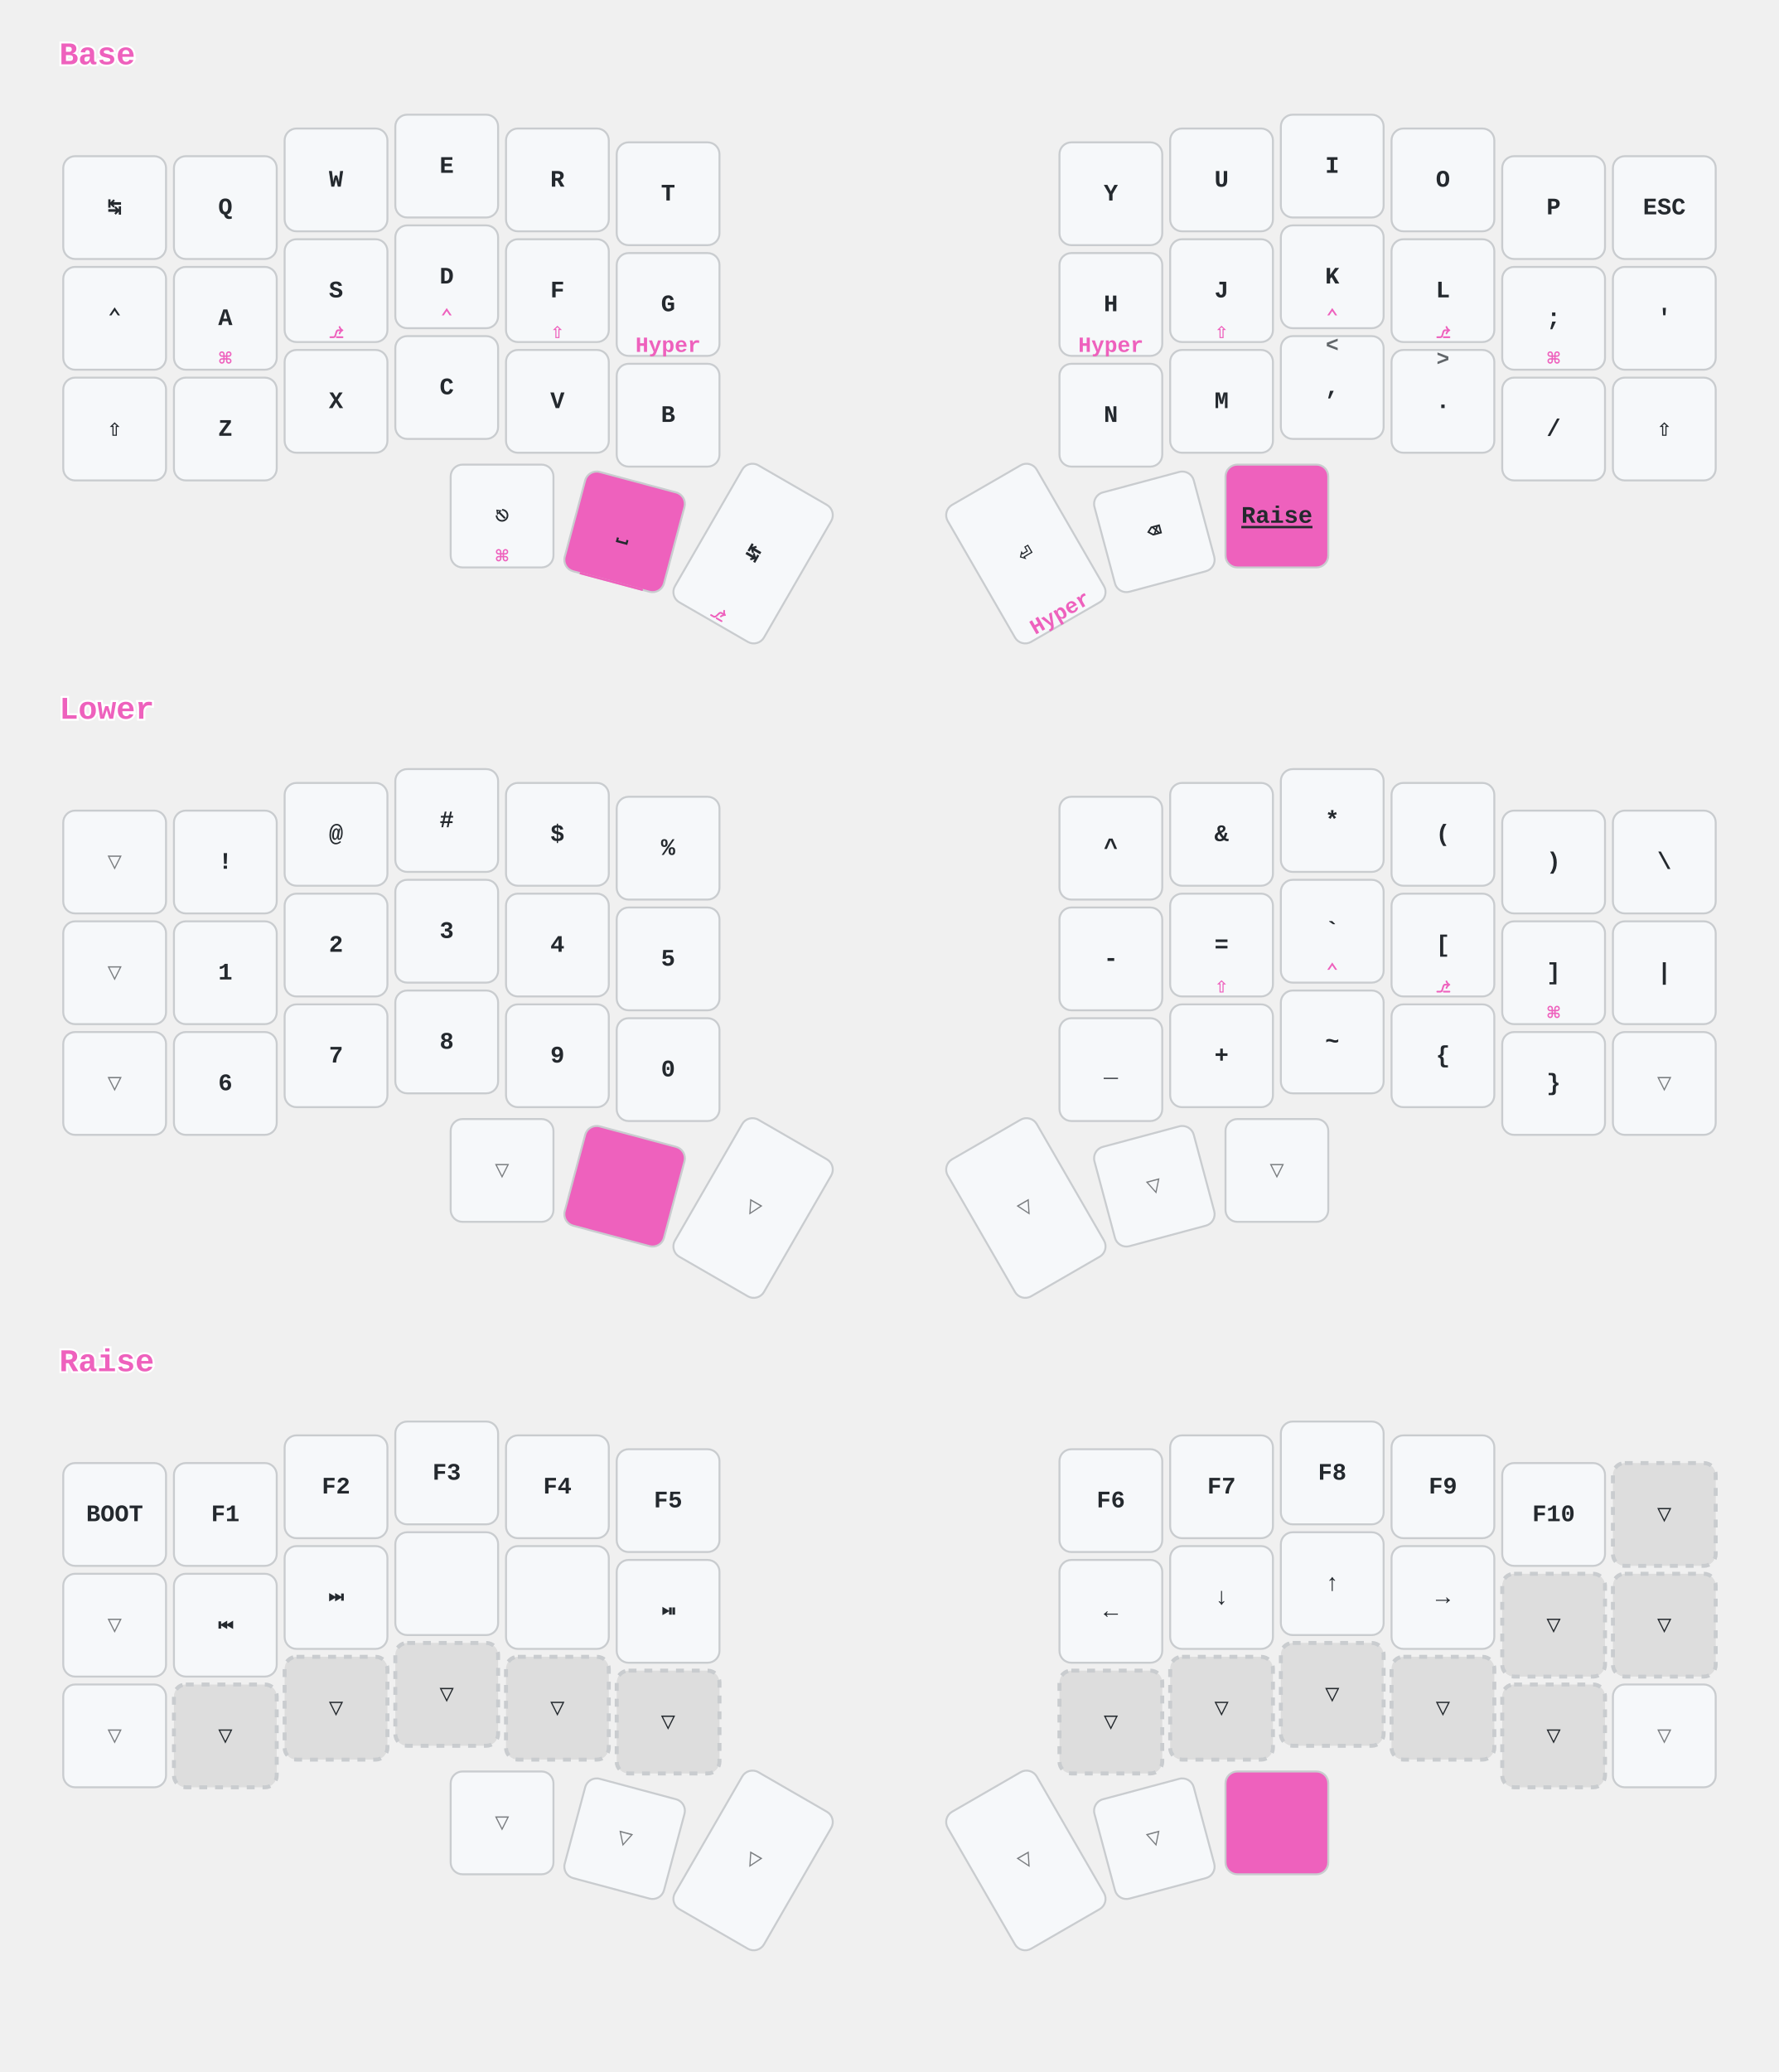
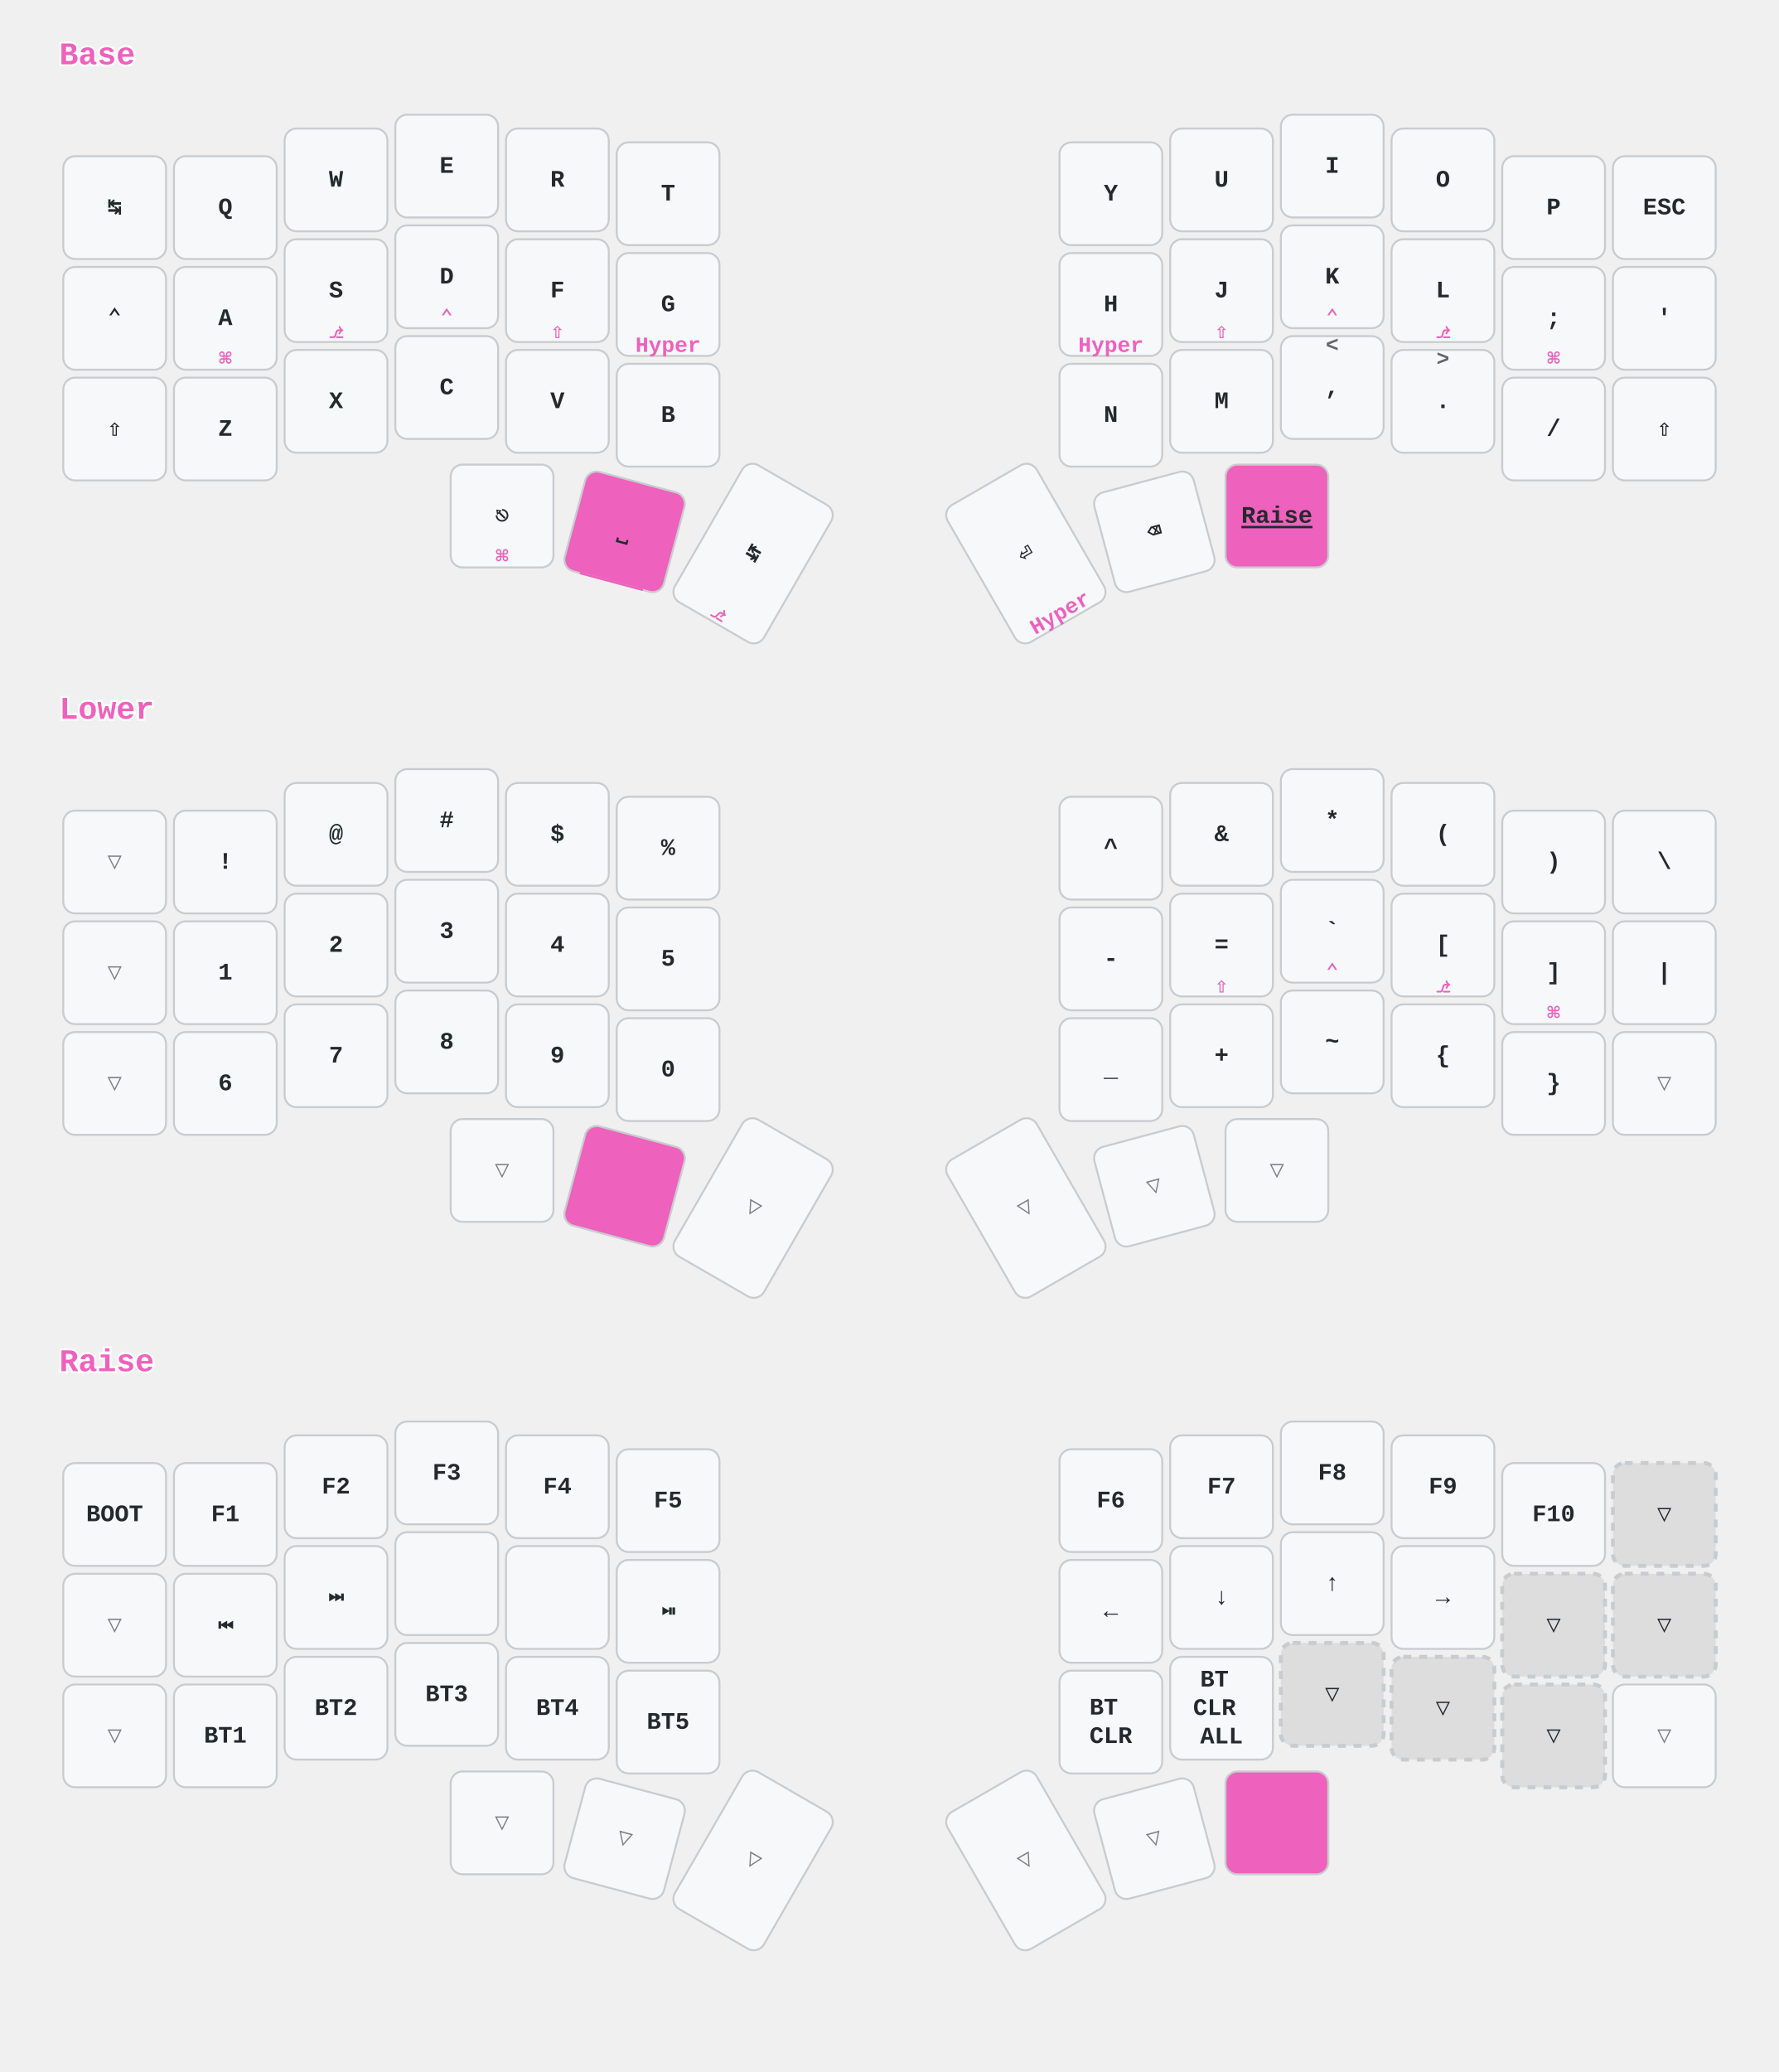
<svg xmlns="http://www.w3.org/2000/svg" xmlns:xlink="http://www.w3.org/1999/xlink" width="900" height="1048" viewBox="0 0 900 1048" class="keymap">
  <defs>/* start glyphs */
<svg id="mdi:volume-minus">
      <svg id="mdi-volume-minus" viewBox="0 0 24 24">
        <path d="M3,9H7L12,4V20L7,15H3V9M14,11H22V13H14V11Z" />
      </svg>
    </svg>
    <svg id="mdi:volume-plus">
      <svg id="mdi-volume-plus" viewBox="0 0 24 24">
        <path d="M3,9H7L12,4V20L7,15H3V9M14,11H17V8H19V11H22V13H19V16H17V13H14V11Z" />
      </svg>
    </svg>
  </defs>/* end glyphs */
<style>/* inherit to force styles through use tags */
svg path {
    fill: inherit;
}

/* font and background color specifications */
svg.keymap {
    font-family: SFMono-Regular,Consolas,Liberation Mono,Menlo,monospace;
    font-size: 14px;
    font-kerning: normal;
    text-rendering: optimizeLegibility;
    fill: #24292e;
}

/* default key styling */
rect.key {
    fill: #f6f8fa;
}

rect.key, rect.combo {
    stroke: #c9cccf;
    stroke-width: 1;
}

/* default key side styling, only used is draw_key_sides is set */
rect.side {
    filter: brightness(90%);
}

/* color accent for combo boxes */
rect.combo, rect.combo-separate {
    fill: #cdf;
}

/* color accent for held keys */
rect.held, rect.combo.held {
    fill: #fdd;
}

/* color accent for ghost (optional) keys */
rect.ghost, rect.combo.ghost {
    stroke-dasharray: 4, 4;
    stroke-width: 2;
}

text {
    text-anchor: middle;
    dominant-baseline: middle;
}

/* styling for layer labels */
text.label {
    font-weight: bold;
    text-anchor: start;
    stroke: white;
    stroke-width: 4;
    paint-order: stroke;
}

/* styling for optional footer */
text.footer {
    text-anchor: end;
    dominant-baseline: auto;
    stroke: white;
    stroke-width: 4;
    paint-order: stroke;
}

/* styling for combo tap, and key non-tap label text */
text.combo, text.hold, text.shifted, text.left, text.right, text.tl, text.tr, text.bl, text.br {
    font-size: 11px;
}

text.hold, text.bl, text.br {
    text-anchor: middle;
    dominant-baseline: auto;
}

text.shifted, text.tl, text.tr {
    text-anchor: middle;
    dominant-baseline: hanging;
}

text.left, text.tl, text.bl {
    text-anchor: start;
}

text.right, text.tr, text.br {
    text-anchor: end;
}

text.layer-activator {
    text-decoration: underline;
}

/* styling for hold/shifted label text in combo box */
text.combo.hold, text.combo.shifted, text.combo.left, text.combo.right {
    font-size: 8px;
}

/* lighter symbol for transparent keys */
text.trans {
    fill: #7b7e81;
}

/* styling for combo dendrons */
path.combo {
    stroke-width: 1;
    stroke: gray;
    fill: none;
}

/* Start Tabler Icons Cleanup */
/* cannot use height/width with glyphs */
.icon-tabler &gt; path {
    fill: inherit;
    stroke: inherit;
    stroke-width: 2;
}
/* hide tabler's default box */
.icon-tabler &gt; path[stroke="none"][fill="none"] {
    visibility: hidden;
}
/* End Tabler Icons Cleanup */

/* font and background color specifications */
svg.keymap {
  font-family: Ubuntu Mono, Inconsolata, Consolas, Liberation Mono, Menlo, monospace;
  font-size: 12px;
  font-weight: bold;
  text-rendering: optimizeLegibility;
}

/* default key styling */
rect {
    fill: #f6f8fa;
    stroke: #c9cccf;
    stroke-width: 1;
}

/* color accent for combo boxes */
rect.combo {
    fill: #fdb2e7;
}

/* color accent for held keys */
rect.held, rect.combo.held {
    fill: #ee61bd;
}

/* color accent for ghost (optional) keys */
rect.ghost, rect.combo.ghost {
    fill: #ddd;
}

text {
    text-anchor: middle;
    dominant-baseline: middle;
}

/* styling for layer labels */
text.label {
    font-weight: bold;
    font-size: 16px;
    text-anchor: start;
    stroke: white;
    fill: #ee61bd;
    stroke-width: 2;
    paint-order: stroke;
}

/* styling for combo tap, and key hold/shifted label text */
text.combo, text.hold, text.shifted {
    font-size: 11px;
}

text.hold {
    text-anchor: middle;
    dominant-baseline: auto;
    fill: #ee61bd;
}

text.shifted {
    text-anchor: middle;
    dominant-baseline: hanging;
    opacity: 0.7;
}

/* styling for hold/shifted label text in combo box */
text.combo.hold, text.combo.shifted {
    font-size: 8px;
}

/* styling for combo dendrons */
path {
    stroke-width: 1;
    stroke: gray;
    fill: none;
}
path.combo {
  stroke-dasharray: 4, 4;
  stroke-opacity: 0.3;
}</style>
  <g transform="translate(30, 0)" class="layer-Base">
    <text x="0" y="28" class="label" id="Base">Base</text>
    <g transform="translate(0, 56)">
      <g transform="translate(28, 49)" class="key keypos-0">
        <rect rx="6" ry="6" x="-26" y="-26" width="52" height="52" class="key" />
        <text x="0" y="0" class="key tap">↹</text>
      </g>
      <g transform="translate(84, 49)" class="key keypos-1">
        <rect rx="6" ry="6" x="-26" y="-26" width="52" height="52" class="key" />
        <text x="0" y="0" class="key tap">Q</text>
      </g>
      <g transform="translate(140, 35)" class="key keypos-2">
        <rect rx="6" ry="6" x="-26" y="-26" width="52" height="52" class="key" />
        <text x="0" y="0" class="key tap">W</text>
      </g>
      <g transform="translate(196, 28)" class="key keypos-3">
        <rect rx="6" ry="6" x="-26" y="-26" width="52" height="52" class="key" />
        <text x="0" y="0" class="key tap">E</text>
      </g>
      <g transform="translate(252, 35)" class="key keypos-4">
        <rect rx="6" ry="6" x="-26" y="-26" width="52" height="52" class="key" />
        <text x="0" y="0" class="key tap">R</text>
      </g>
      <g transform="translate(308, 42)" class="key keypos-5">
        <rect rx="6" ry="6" x="-26" y="-26" width="52" height="52" class="key" />
        <text x="0" y="0" class="key tap">T</text>
      </g>
      <g transform="translate(532, 42)" class="key keypos-6">
        <rect rx="6" ry="6" x="-26" y="-26" width="52" height="52" class="key" />
        <text x="0" y="0" class="key tap">Y</text>
      </g>
      <g transform="translate(588, 35)" class="key keypos-7">
        <rect rx="6" ry="6" x="-26" y="-26" width="52" height="52" class="key" />
        <text x="0" y="0" class="key tap">U</text>
      </g>
      <g transform="translate(644, 28)" class="key keypos-8">
        <rect rx="6" ry="6" x="-26" y="-26" width="52" height="52" class="key" />
        <text x="0" y="0" class="key tap">I</text>
      </g>
      <g transform="translate(700, 35)" class="key keypos-9">
        <rect rx="6" ry="6" x="-26" y="-26" width="52" height="52" class="key" />
        <text x="0" y="0" class="key tap">O</text>
      </g>
      <g transform="translate(756, 49)" class="key keypos-10">
        <rect rx="6" ry="6" x="-26" y="-26" width="52" height="52" class="key" />
        <text x="0" y="0" class="key tap">P</text>
      </g>
      <g transform="translate(812, 49)" class="key keypos-11">
        <rect rx="6" ry="6" x="-26" y="-26" width="52" height="52" class="key" />
        <text x="0" y="0" class="key tap">ESC</text>
      </g>
      <g transform="translate(28, 105)" class="key keypos-12">
        <rect rx="6" ry="6" x="-26" y="-26" width="52" height="52" class="key" />
        <text x="0" y="0" class="key tap">⌃</text>
      </g>
      <g transform="translate(84, 105)" class="key keypos-13">
        <rect rx="6" ry="6" x="-26" y="-26" width="52" height="52" class="key" />
        <text x="0" y="0" class="key tap">A</text>
        <text x="0" y="24" class="key hold">⌘</text>
      </g>
      <g transform="translate(140, 91)" class="key keypos-14">
        <rect rx="6" ry="6" x="-26" y="-26" width="52" height="52" class="key" />
        <text x="0" y="0" class="key tap">S</text>
        <text x="0" y="24" class="key hold">⎇</text>
      </g>
      <g transform="translate(196, 84)" class="key keypos-15">
        <rect rx="6" ry="6" x="-26" y="-26" width="52" height="52" class="key" />
        <text x="0" y="0" class="key tap">D</text>
        <text x="0" y="24" class="key hold">⌃</text>
      </g>
      <g transform="translate(252, 91)" class="key keypos-16">
        <rect rx="6" ry="6" x="-26" y="-26" width="52" height="52" class="key" />
        <text x="0" y="0" class="key tap">F</text>
        <text x="0" y="24" class="key hold">⇧</text>
      </g>
      <g transform="translate(308, 98)" class="key keypos-17">
        <rect rx="6" ry="6" x="-26" y="-26" width="52" height="52" class="key" />
        <text x="0" y="0" class="key tap">G</text>
        <text x="0" y="24" class="key hold">Hyper</text>
      </g>
      <g transform="translate(532, 98)" class="key keypos-18">
        <rect rx="6" ry="6" x="-26" y="-26" width="52" height="52" class="key" />
        <text x="0" y="0" class="key tap">H</text>
        <text x="0" y="24" class="key hold">Hyper</text>
      </g>
      <g transform="translate(588, 91)" class="key keypos-19">
        <rect rx="6" ry="6" x="-26" y="-26" width="52" height="52" class="key" />
        <text x="0" y="0" class="key tap">J</text>
        <text x="0" y="24" class="key hold">⇧</text>
      </g>
      <g transform="translate(644, 84)" class="key keypos-20">
        <rect rx="6" ry="6" x="-26" y="-26" width="52" height="52" class="key" />
        <text x="0" y="0" class="key tap">K</text>
        <text x="0" y="24" class="key hold">⌃</text>
      </g>
      <g transform="translate(700, 91)" class="key keypos-21">
        <rect rx="6" ry="6" x="-26" y="-26" width="52" height="52" class="key" />
        <text x="0" y="0" class="key tap">L</text>
        <text x="0" y="24" class="key hold">⎇</text>
      </g>
      <g transform="translate(756, 105)" class="key keypos-22">
        <rect rx="6" ry="6" x="-26" y="-26" width="52" height="52" class="key" />
        <text x="0" y="0" class="key tap">;</text>
        <text x="0" y="24" class="key hold">⌘</text>
      </g>
      <g transform="translate(812, 105)" class="key keypos-23">
        <rect rx="6" ry="6" x="-26" y="-26" width="52" height="52" class="key" />
        <text x="0" y="0" class="key tap">'</text>
      </g>
      <g transform="translate(28, 161)" class="key keypos-24">
        <rect rx="6" ry="6" x="-26" y="-26" width="52" height="52" class="key" />
        <text x="0" y="0" class="key tap">⇧</text>
      </g>
      <g transform="translate(84, 161)" class="key keypos-25">
        <rect rx="6" ry="6" x="-26" y="-26" width="52" height="52" class="key" />
        <text x="0" y="0" class="key tap">Z</text>
      </g>
      <g transform="translate(140, 147)" class="key keypos-26">
        <rect rx="6" ry="6" x="-26" y="-26" width="52" height="52" class="key" />
        <text x="0" y="0" class="key tap">X</text>
      </g>
      <g transform="translate(196, 140)" class="key keypos-27">
        <rect rx="6" ry="6" x="-26" y="-26" width="52" height="52" class="key" />
        <text x="0" y="0" class="key tap">C</text>
      </g>
      <g transform="translate(252, 147)" class="key keypos-28">
        <rect rx="6" ry="6" x="-26" y="-26" width="52" height="52" class="key" />
        <text x="0" y="0" class="key tap">V</text>
      </g>
      <g transform="translate(308, 154)" class="key keypos-29">
        <rect rx="6" ry="6" x="-26" y="-26" width="52" height="52" class="key" />
        <text x="0" y="0" class="key tap">B</text>
      </g>
      <g transform="translate(532, 154)" class="key keypos-30">
        <rect rx="6" ry="6" x="-26" y="-26" width="52" height="52" class="key" />
        <text x="0" y="0" class="key tap">N</text>
      </g>
      <g transform="translate(588, 147)" class="key keypos-31">
        <rect rx="6" ry="6" x="-26" y="-26" width="52" height="52" class="key" />
        <text x="0" y="0" class="key tap">M</text>
      </g>
      <g transform="translate(644, 140)" class="key keypos-32">
        <rect rx="6" ry="6" x="-26" y="-26" width="52" height="52" class="key" />
        <text x="0" y="0" class="key tap">,</text>
        <text x="0" y="-24" class="key shifted">&lt;</text>
      </g>
      <g transform="translate(700, 147)" class="key keypos-33">
        <rect rx="6" ry="6" x="-26" y="-26" width="52" height="52" class="key" />
        <text x="0" y="0" class="key tap">.</text>
        <text x="0" y="-24" class="key shifted">&gt;</text>
      </g>
      <g transform="translate(756, 161)" class="key keypos-34">
        <rect rx="6" ry="6" x="-26" y="-26" width="52" height="52" class="key" />
        <text x="0" y="0" class="key tap">/</text>
      </g>
      <g transform="translate(812, 161)" class="key keypos-35">
        <rect rx="6" ry="6" x="-26" y="-26" width="52" height="52" class="key" />
        <text x="0" y="0" class="key tap">⇧</text>
      </g>
      <g transform="translate(224, 205)" class="key keypos-36">
        <rect rx="6" ry="6" x="-26" y="-26" width="52" height="52" class="key" />
        <text x="0" y="0" class="key tap">⎋</text>
        <text x="0" y="24" class="key hold">⌘</text>
      </g>
      <g transform="translate(286, 213) rotate(15.0)" class="key held keypos-37">
        <rect rx="6" ry="6" x="-26" y="-26" width="52" height="52" class="key held" />
        <text x="0" y="0" class="key held tap">⎵</text>
        <a href="#Lower">
          <text x="0" y="24" class="key held hold layer-activator">Lower</text>
        </a>
      </g>
      <g transform="translate(351, 224) rotate(30.0)" class="key keypos-38">
        <rect rx="6" ry="6" x="-26" y="-40" width="52" height="80" class="key" />
        <text x="0" y="0" class="key tap">↹</text>
        <text x="0" y="38" class="key hold">⎇</text>
      </g>
      <g transform="translate(489, 224) rotate(-30.0)" class="key keypos-39">
        <rect rx="6" ry="6" x="-26" y="-40" width="52" height="80" class="key" />
        <text x="0" y="0" class="key tap">⏎</text>
        <text x="0" y="38" class="key hold">Hyper</text>
      </g>
      <g transform="translate(554, 213) rotate(-15.0)" class="key keypos-40">
        <rect rx="6" ry="6" x="-26" y="-26" width="52" height="52" class="key" />
        <text x="0" y="0" class="key tap">⌫</text>
      </g>
      <g transform="translate(616, 205)" class="key held keypos-41">
        <rect rx="6" ry="6" x="-26" y="-26" width="52" height="52" class="key held" />
        <a href="#Raise">
          <text x="0" y="0" class="key held tap layer-activator">Raise</text>
        </a>
      </g>
    </g>
  </g>
  <g transform="translate(30, 331)" class="layer-Lower">
    <text x="0" y="28" class="label" id="Lower">Lower</text>
    <g transform="translate(0, 56)">
      <g transform="translate(28, 49)" class="key trans keypos-0">
        <rect rx="6" ry="6" x="-26" y="-26" width="52" height="52" class="key trans" />
        <text x="0" y="0" class="key trans tap">▽</text>
      </g>
      <g transform="translate(84, 49)" class="key keypos-1">
        <rect rx="6" ry="6" x="-26" y="-26" width="52" height="52" class="key" />
        <text x="0" y="0" class="key tap">!</text>
      </g>
      <g transform="translate(140, 35)" class="key keypos-2">
        <rect rx="6" ry="6" x="-26" y="-26" width="52" height="52" class="key" />
        <text x="0" y="0" class="key tap">@</text>
      </g>
      <g transform="translate(196, 28)" class="key keypos-3">
        <rect rx="6" ry="6" x="-26" y="-26" width="52" height="52" class="key" />
        <text x="0" y="0" class="key tap">#</text>
      </g>
      <g transform="translate(252, 35)" class="key keypos-4">
        <rect rx="6" ry="6" x="-26" y="-26" width="52" height="52" class="key" />
        <text x="0" y="0" class="key tap">$</text>
      </g>
      <g transform="translate(308, 42)" class="key keypos-5">
        <rect rx="6" ry="6" x="-26" y="-26" width="52" height="52" class="key" />
        <text x="0" y="0" class="key tap">%</text>
      </g>
      <g transform="translate(532, 42)" class="key keypos-6">
        <rect rx="6" ry="6" x="-26" y="-26" width="52" height="52" class="key" />
        <text x="0" y="0" class="key tap">^</text>
      </g>
      <g transform="translate(588, 35)" class="key keypos-7">
        <rect rx="6" ry="6" x="-26" y="-26" width="52" height="52" class="key" />
        <text x="0" y="0" class="key tap">&amp;</text>
      </g>
      <g transform="translate(644, 28)" class="key keypos-8">
        <rect rx="6" ry="6" x="-26" y="-26" width="52" height="52" class="key" />
        <text x="0" y="0" class="key tap">*</text>
      </g>
      <g transform="translate(700, 35)" class="key keypos-9">
        <rect rx="6" ry="6" x="-26" y="-26" width="52" height="52" class="key" />
        <text x="0" y="0" class="key tap">(</text>
      </g>
      <g transform="translate(756, 49)" class="key keypos-10">
        <rect rx="6" ry="6" x="-26" y="-26" width="52" height="52" class="key" />
        <text x="0" y="0" class="key tap">)</text>
      </g>
      <g transform="translate(812, 49)" class="key keypos-11">
        <rect rx="6" ry="6" x="-26" y="-26" width="52" height="52" class="key" />
        <text x="0" y="0" class="key tap">\</text>
      </g>
      <g transform="translate(28, 105)" class="key trans keypos-12">
        <rect rx="6" ry="6" x="-26" y="-26" width="52" height="52" class="key trans" />
        <text x="0" y="0" class="key trans tap">▽</text>
      </g>
      <g transform="translate(84, 105)" class="key keypos-13">
        <rect rx="6" ry="6" x="-26" y="-26" width="52" height="52" class="key" />
        <text x="0" y="0" class="key tap">1</text>
      </g>
      <g transform="translate(140, 91)" class="key keypos-14">
        <rect rx="6" ry="6" x="-26" y="-26" width="52" height="52" class="key" />
        <text x="0" y="0" class="key tap">2</text>
      </g>
      <g transform="translate(196, 84)" class="key keypos-15">
        <rect rx="6" ry="6" x="-26" y="-26" width="52" height="52" class="key" />
        <text x="0" y="0" class="key tap">3</text>
      </g>
      <g transform="translate(252, 91)" class="key keypos-16">
        <rect rx="6" ry="6" x="-26" y="-26" width="52" height="52" class="key" />
        <text x="0" y="0" class="key tap">4</text>
      </g>
      <g transform="translate(308, 98)" class="key keypos-17">
        <rect rx="6" ry="6" x="-26" y="-26" width="52" height="52" class="key" />
        <text x="0" y="0" class="key tap">5</text>
      </g>
      <g transform="translate(532, 98)" class="key keypos-18">
        <rect rx="6" ry="6" x="-26" y="-26" width="52" height="52" class="key" />
        <text x="0" y="0" class="key tap">-</text>
      </g>
      <g transform="translate(588, 91)" class="key keypos-19">
        <rect rx="6" ry="6" x="-26" y="-26" width="52" height="52" class="key" />
        <text x="0" y="0" class="key tap">=</text>
        <text x="0" y="24" class="key hold">⇧</text>
      </g>
      <g transform="translate(644, 84)" class="key keypos-20">
        <rect rx="6" ry="6" x="-26" y="-26" width="52" height="52" class="key" />
        <text x="0" y="0" class="key tap">`</text>
        <text x="0" y="24" class="key hold">⌃</text>
      </g>
      <g transform="translate(700, 91)" class="key keypos-21">
        <rect rx="6" ry="6" x="-26" y="-26" width="52" height="52" class="key" />
        <text x="0" y="0" class="key tap">[</text>
        <text x="0" y="24" class="key hold">⎇</text>
      </g>
      <g transform="translate(756, 105)" class="key keypos-22">
        <rect rx="6" ry="6" x="-26" y="-26" width="52" height="52" class="key" />
        <text x="0" y="0" class="key tap">]</text>
        <text x="0" y="24" class="key hold">⌘</text>
      </g>
      <g transform="translate(812, 105)" class="key keypos-23">
        <rect rx="6" ry="6" x="-26" y="-26" width="52" height="52" class="key" />
        <text x="0" y="0" class="key tap">|</text>
      </g>
      <g transform="translate(28, 161)" class="key trans keypos-24">
        <rect rx="6" ry="6" x="-26" y="-26" width="52" height="52" class="key trans" />
        <text x="0" y="0" class="key trans tap">▽</text>
      </g>
      <g transform="translate(84, 161)" class="key keypos-25">
        <rect rx="6" ry="6" x="-26" y="-26" width="52" height="52" class="key" />
        <text x="0" y="0" class="key tap">6</text>
      </g>
      <g transform="translate(140, 147)" class="key keypos-26">
        <rect rx="6" ry="6" x="-26" y="-26" width="52" height="52" class="key" />
        <text x="0" y="0" class="key tap">7</text>
      </g>
      <g transform="translate(196, 140)" class="key keypos-27">
        <rect rx="6" ry="6" x="-26" y="-26" width="52" height="52" class="key" />
        <text x="0" y="0" class="key tap">8</text>
      </g>
      <g transform="translate(252, 147)" class="key keypos-28">
        <rect rx="6" ry="6" x="-26" y="-26" width="52" height="52" class="key" />
        <text x="0" y="0" class="key tap">9</text>
      </g>
      <g transform="translate(308, 154)" class="key keypos-29">
        <rect rx="6" ry="6" x="-26" y="-26" width="52" height="52" class="key" />
        <text x="0" y="0" class="key tap">0</text>
      </g>
      <g transform="translate(532, 154)" class="key keypos-30">
        <rect rx="6" ry="6" x="-26" y="-26" width="52" height="52" class="key" />
        <text x="0" y="0" class="key tap">_</text>
      </g>
      <g transform="translate(588, 147)" class="key keypos-31">
        <rect rx="6" ry="6" x="-26" y="-26" width="52" height="52" class="key" />
        <text x="0" y="0" class="key tap">+</text>
      </g>
      <g transform="translate(644, 140)" class="key keypos-32">
        <rect rx="6" ry="6" x="-26" y="-26" width="52" height="52" class="key" />
        <text x="0" y="0" class="key tap">~</text>
      </g>
      <g transform="translate(700, 147)" class="key keypos-33">
        <rect rx="6" ry="6" x="-26" y="-26" width="52" height="52" class="key" />
        <text x="0" y="0" class="key tap">{</text>
      </g>
      <g transform="translate(756, 161)" class="key keypos-34">
        <rect rx="6" ry="6" x="-26" y="-26" width="52" height="52" class="key" />
        <text x="0" y="0" class="key tap">}</text>
      </g>
      <g transform="translate(812, 161)" class="key trans keypos-35">
        <rect rx="6" ry="6" x="-26" y="-26" width="52" height="52" class="key trans" />
        <text x="0" y="0" class="key trans tap">▽</text>
      </g>
      <g transform="translate(224, 205)" class="key trans keypos-36">
        <rect rx="6" ry="6" x="-26" y="-26" width="52" height="52" class="key trans" />
        <text x="0" y="0" class="key trans tap">▽</text>
      </g>
      <g transform="translate(286, 213) rotate(15.0)" class="key held keypos-37">
        <rect rx="6" ry="6" x="-26" y="-26" width="52" height="52" class="key held" />
      </g>
      <g transform="translate(351, 224) rotate(30.0)" class="key trans keypos-38">
        <rect rx="6" ry="6" x="-26" y="-40" width="52" height="80" class="key trans" />
        <text x="0" y="0" class="key trans tap">▽</text>
      </g>
      <g transform="translate(489, 224) rotate(-30.0)" class="key trans keypos-39">
        <rect rx="6" ry="6" x="-26" y="-40" width="52" height="80" class="key trans" />
        <text x="0" y="0" class="key trans tap">▽</text>
      </g>
      <g transform="translate(554, 213) rotate(-15.0)" class="key trans keypos-40">
        <rect rx="6" ry="6" x="-26" y="-26" width="52" height="52" class="key trans" />
        <text x="0" y="0" class="key trans tap">▽</text>
      </g>
      <g transform="translate(616, 205)" class="key trans keypos-41">
        <rect rx="6" ry="6" x="-26" y="-26" width="52" height="52" class="key trans" />
        <text x="0" y="0" class="key trans tap">▽</text>
      </g>
    </g>
  </g>
  <g transform="translate(30, 661)" class="layer-Raise">
    <text x="0" y="28" class="label" id="Raise">Raise</text>
    <g transform="translate(0, 56)">
      <g transform="translate(28, 49)" class="key keypos-0">
        <rect rx="6" ry="6" x="-26" y="-26" width="52" height="52" class="key" />
        <text x="0" y="0" class="key tap">BOOT</text>
      </g>
      <g transform="translate(84, 49)" class="key keypos-1">
        <rect rx="6" ry="6" x="-26" y="-26" width="52" height="52" class="key" />
        <text x="0" y="0" class="key tap">F1</text>
      </g>
      <g transform="translate(140, 35)" class="key keypos-2">
        <rect rx="6" ry="6" x="-26" y="-26" width="52" height="52" class="key" />
        <text x="0" y="0" class="key tap">F2</text>
      </g>
      <g transform="translate(196, 28)" class="key keypos-3">
        <rect rx="6" ry="6" x="-26" y="-26" width="52" height="52" class="key" />
        <text x="0" y="0" class="key tap">F3</text>
      </g>
      <g transform="translate(252, 35)" class="key keypos-4">
        <rect rx="6" ry="6" x="-26" y="-26" width="52" height="52" class="key" />
        <text x="0" y="0" class="key tap">F4</text>
      </g>
      <g transform="translate(308, 42)" class="key keypos-5">
        <rect rx="6" ry="6" x="-26" y="-26" width="52" height="52" class="key" />
        <text x="0" y="0" class="key tap">F5</text>
      </g>
      <g transform="translate(532, 42)" class="key keypos-6">
        <rect rx="6" ry="6" x="-26" y="-26" width="52" height="52" class="key" />
        <text x="0" y="0" class="key tap">F6</text>
      </g>
      <g transform="translate(588, 35)" class="key keypos-7">
        <rect rx="6" ry="6" x="-26" y="-26" width="52" height="52" class="key" />
        <text x="0" y="0" class="key tap">F7</text>
      </g>
      <g transform="translate(644, 28)" class="key keypos-8">
        <rect rx="6" ry="6" x="-26" y="-26" width="52" height="52" class="key" />
        <text x="0" y="0" class="key tap">F8</text>
      </g>
      <g transform="translate(700, 35)" class="key keypos-9">
        <rect rx="6" ry="6" x="-26" y="-26" width="52" height="52" class="key" />
        <text x="0" y="0" class="key tap">F9</text>
      </g>
      <g transform="translate(756, 49)" class="key keypos-10">
        <rect rx="6" ry="6" x="-26" y="-26" width="52" height="52" class="key" />
        <text x="0" y="0" class="key tap">F10</text>
      </g>
      <g transform="translate(812, 49)" class="key ghost keypos-11">
        <rect rx="6" ry="6" x="-26" y="-26" width="52" height="52" class="key ghost" />
        <text x="0" y="0" class="key ghost tap">▽</text>
      </g>
      <g transform="translate(28, 105)" class="key trans keypos-12">
        <rect rx="6" ry="6" x="-26" y="-26" width="52" height="52" class="key trans" />
        <text x="0" y="0" class="key trans tap">▽</text>
      </g>
      <g transform="translate(84, 105)" class="key keypos-13">
        <rect rx="6" ry="6" x="-26" y="-26" width="52" height="52" class="key" />
        <text x="0" y="0" class="key tap">⏮</text>
      </g>
      <g transform="translate(140, 91)" class="key keypos-14">
        <rect rx="6" ry="6" x="-26" y="-26" width="52" height="52" class="key" />
        <text x="0" y="0" class="key tap">⏭</text>
      </g>
      <g transform="translate(196, 84)" class="key keypos-15">
        <rect rx="6" ry="6" x="-26" y="-26" width="52" height="52" class="key" />
        <use href="#mdi:volume-minus" xlink:href="#mdi:volume-minus" x="-8" y="-8" height="16" width="16.0" class="key tap glyph mdi:volume-minus" />
      </g>
      <g transform="translate(252, 91)" class="key keypos-16">
        <rect rx="6" ry="6" x="-26" y="-26" width="52" height="52" class="key" />
        <use href="#mdi:volume-plus" xlink:href="#mdi:volume-plus" x="-8" y="-8" height="16" width="16.0" class="key tap glyph mdi:volume-plus" />
      </g>
      <g transform="translate(308, 98)" class="key keypos-17">
        <rect rx="6" ry="6" x="-26" y="-26" width="52" height="52" class="key" />
        <text x="0" y="0" class="key tap">⏯</text>
      </g>
      <g transform="translate(532, 98)" class="key keypos-18">
        <rect rx="6" ry="6" x="-26" y="-26" width="52" height="52" class="key" />
        <text x="0" y="0" class="key tap">←</text>
      </g>
      <g transform="translate(588, 91)" class="key keypos-19">
        <rect rx="6" ry="6" x="-26" y="-26" width="52" height="52" class="key" />
        <text x="0" y="0" class="key tap">↓</text>
      </g>
      <g transform="translate(644, 84)" class="key keypos-20">
        <rect rx="6" ry="6" x="-26" y="-26" width="52" height="52" class="key" />
        <text x="0" y="0" class="key tap">↑</text>
      </g>
      <g transform="translate(700, 91)" class="key keypos-21">
        <rect rx="6" ry="6" x="-26" y="-26" width="52" height="52" class="key" />
        <text x="0" y="0" class="key tap">→</text>
      </g>
      <g transform="translate(756, 105)" class="key ghost keypos-22">
        <rect rx="6" ry="6" x="-26" y="-26" width="52" height="52" class="key ghost" />
        <text x="0" y="0" class="key ghost tap">▽</text>
      </g>
      <g transform="translate(812, 105)" class="key ghost keypos-23">
        <rect rx="6" ry="6" x="-26" y="-26" width="52" height="52" class="key ghost" />
        <text x="0" y="0" class="key ghost tap">▽</text>
      </g>
      <g transform="translate(28, 161)" class="key trans keypos-24">
        <rect rx="6" ry="6" x="-26" y="-26" width="52" height="52" class="key trans" />
        <text x="0" y="0" class="key trans tap">▽</text>
      </g>
-       <g transform="translate(84, 161)" class="key ghost keypos-25">
-         <rect rx="6" ry="6" x="-26" y="-26" width="52" height="52" class="key ghost" />
-         <text x="0" y="0" class="key ghost tap">▽</text>
-       </g>
-       <g transform="translate(140, 147)" class="key ghost keypos-26">
-         <rect rx="6" ry="6" x="-26" y="-26" width="52" height="52" class="key ghost" />
-         <text x="0" y="0" class="key ghost tap">▽</text>
-       </g>
-       <g transform="translate(196, 140)" class="key ghost keypos-27">
-         <rect rx="6" ry="6" x="-26" y="-26" width="52" height="52" class="key ghost" />
-         <text x="0" y="0" class="key ghost tap">▽</text>
-       </g>
-       <g transform="translate(252, 147)" class="key ghost keypos-28">
-         <rect rx="6" ry="6" x="-26" y="-26" width="52" height="52" class="key ghost" />
-         <text x="0" y="0" class="key ghost tap">▽</text>
-       </g>
-       <g transform="translate(308, 154)" class="key ghost keypos-29">
-         <rect rx="6" ry="6" x="-26" y="-26" width="52" height="52" class="key ghost" />
-         <text x="0" y="0" class="key ghost tap">▽</text>
-       </g>
-       <g transform="translate(532, 154)" class="key ghost keypos-30">
-         <rect rx="6" ry="6" x="-26" y="-26" width="52" height="52" class="key ghost" />
-         <text x="0" y="0" class="key ghost tap">▽</text>
-       </g>
-       <g transform="translate(588, 147)" class="key ghost keypos-31">
-         <rect rx="6" ry="6" x="-26" y="-26" width="52" height="52" class="key ghost" />
-         <text x="0" y="0" class="key ghost tap">▽</text>
+       <g transform="translate(84, 161)" class="key keypos-25">
+         <rect rx="6" ry="6" x="-26" y="-26" width="52" height="52" class="key" />
+         <text x="0" y="0" class="key tap">BT1</text>
+       </g>
+       <g transform="translate(140, 147)" class="key keypos-26">
+         <rect rx="6" ry="6" x="-26" y="-26" width="52" height="52" class="key" />
+         <text x="0" y="0" class="key tap">BT2</text>
+       </g>
+       <g transform="translate(196, 140)" class="key keypos-27">
+         <rect rx="6" ry="6" x="-26" y="-26" width="52" height="52" class="key" />
+         <text x="0" y="0" class="key tap">BT3</text>
+       </g>
+       <g transform="translate(252, 147)" class="key keypos-28">
+         <rect rx="6" ry="6" x="-26" y="-26" width="52" height="52" class="key" />
+         <text x="0" y="0" class="key tap">BT4</text>
+       </g>
+       <g transform="translate(308, 154)" class="key keypos-29">
+         <rect rx="6" ry="6" x="-26" y="-26" width="52" height="52" class="key" />
+         <text x="0" y="0" class="key tap">BT5</text>
+       </g>
+       <g transform="translate(532, 154)" class="key keypos-30">
+         <rect rx="6" ry="6" x="-26" y="-26" width="52" height="52" class="key" />
+         <text x="0" y="0" class="key tap">
+           <tspan x="0" dy="-0.6em">BT</tspan>
+           <tspan x="0" dy="1.2em">CLR</tspan>
+         </text>
+       </g>
+       <g transform="translate(588, 147)" class="key keypos-31">
+         <rect rx="6" ry="6" x="-26" y="-26" width="52" height="52" class="key" />
+         <text x="0" y="0" class="key tap">
+           <tspan x="0" dy="-1.2em">BT</tspan>
+           <tspan x="0" dy="1.2em">CLR</tspan>
+           <tspan x="0" dy="1.2em">ALL</tspan>
+         </text>
      </g>
      <g transform="translate(644, 140)" class="key ghost keypos-32">
        <rect rx="6" ry="6" x="-26" y="-26" width="52" height="52" class="key ghost" />
        <text x="0" y="0" class="key ghost tap">▽</text>
      </g>
      <g transform="translate(700, 147)" class="key ghost keypos-33">
        <rect rx="6" ry="6" x="-26" y="-26" width="52" height="52" class="key ghost" />
        <text x="0" y="0" class="key ghost tap">▽</text>
      </g>
      <g transform="translate(756, 161)" class="key ghost keypos-34">
        <rect rx="6" ry="6" x="-26" y="-26" width="52" height="52" class="key ghost" />
        <text x="0" y="0" class="key ghost tap">▽</text>
      </g>
      <g transform="translate(812, 161)" class="key trans keypos-35">
        <rect rx="6" ry="6" x="-26" y="-26" width="52" height="52" class="key trans" />
        <text x="0" y="0" class="key trans tap">▽</text>
      </g>
      <g transform="translate(224, 205)" class="key trans keypos-36">
        <rect rx="6" ry="6" x="-26" y="-26" width="52" height="52" class="key trans" />
        <text x="0" y="0" class="key trans tap">▽</text>
      </g>
      <g transform="translate(286, 213) rotate(15.0)" class="key trans keypos-37">
        <rect rx="6" ry="6" x="-26" y="-26" width="52" height="52" class="key trans" />
        <text x="0" y="0" class="key trans tap">▽</text>
      </g>
      <g transform="translate(351, 224) rotate(30.0)" class="key trans keypos-38">
        <rect rx="6" ry="6" x="-26" y="-40" width="52" height="80" class="key trans" />
        <text x="0" y="0" class="key trans tap">▽</text>
      </g>
      <g transform="translate(489, 224) rotate(-30.0)" class="key trans keypos-39">
        <rect rx="6" ry="6" x="-26" y="-40" width="52" height="80" class="key trans" />
        <text x="0" y="0" class="key trans tap">▽</text>
      </g>
      <g transform="translate(554, 213) rotate(-15.0)" class="key trans keypos-40">
        <rect rx="6" ry="6" x="-26" y="-26" width="52" height="52" class="key trans" />
        <text x="0" y="0" class="key trans tap">▽</text>
      </g>
      <g transform="translate(616, 205)" class="key held keypos-41">
        <rect rx="6" ry="6" x="-26" y="-26" width="52" height="52" class="key held" />
      </g>
    </g>
  </g>
</svg>
